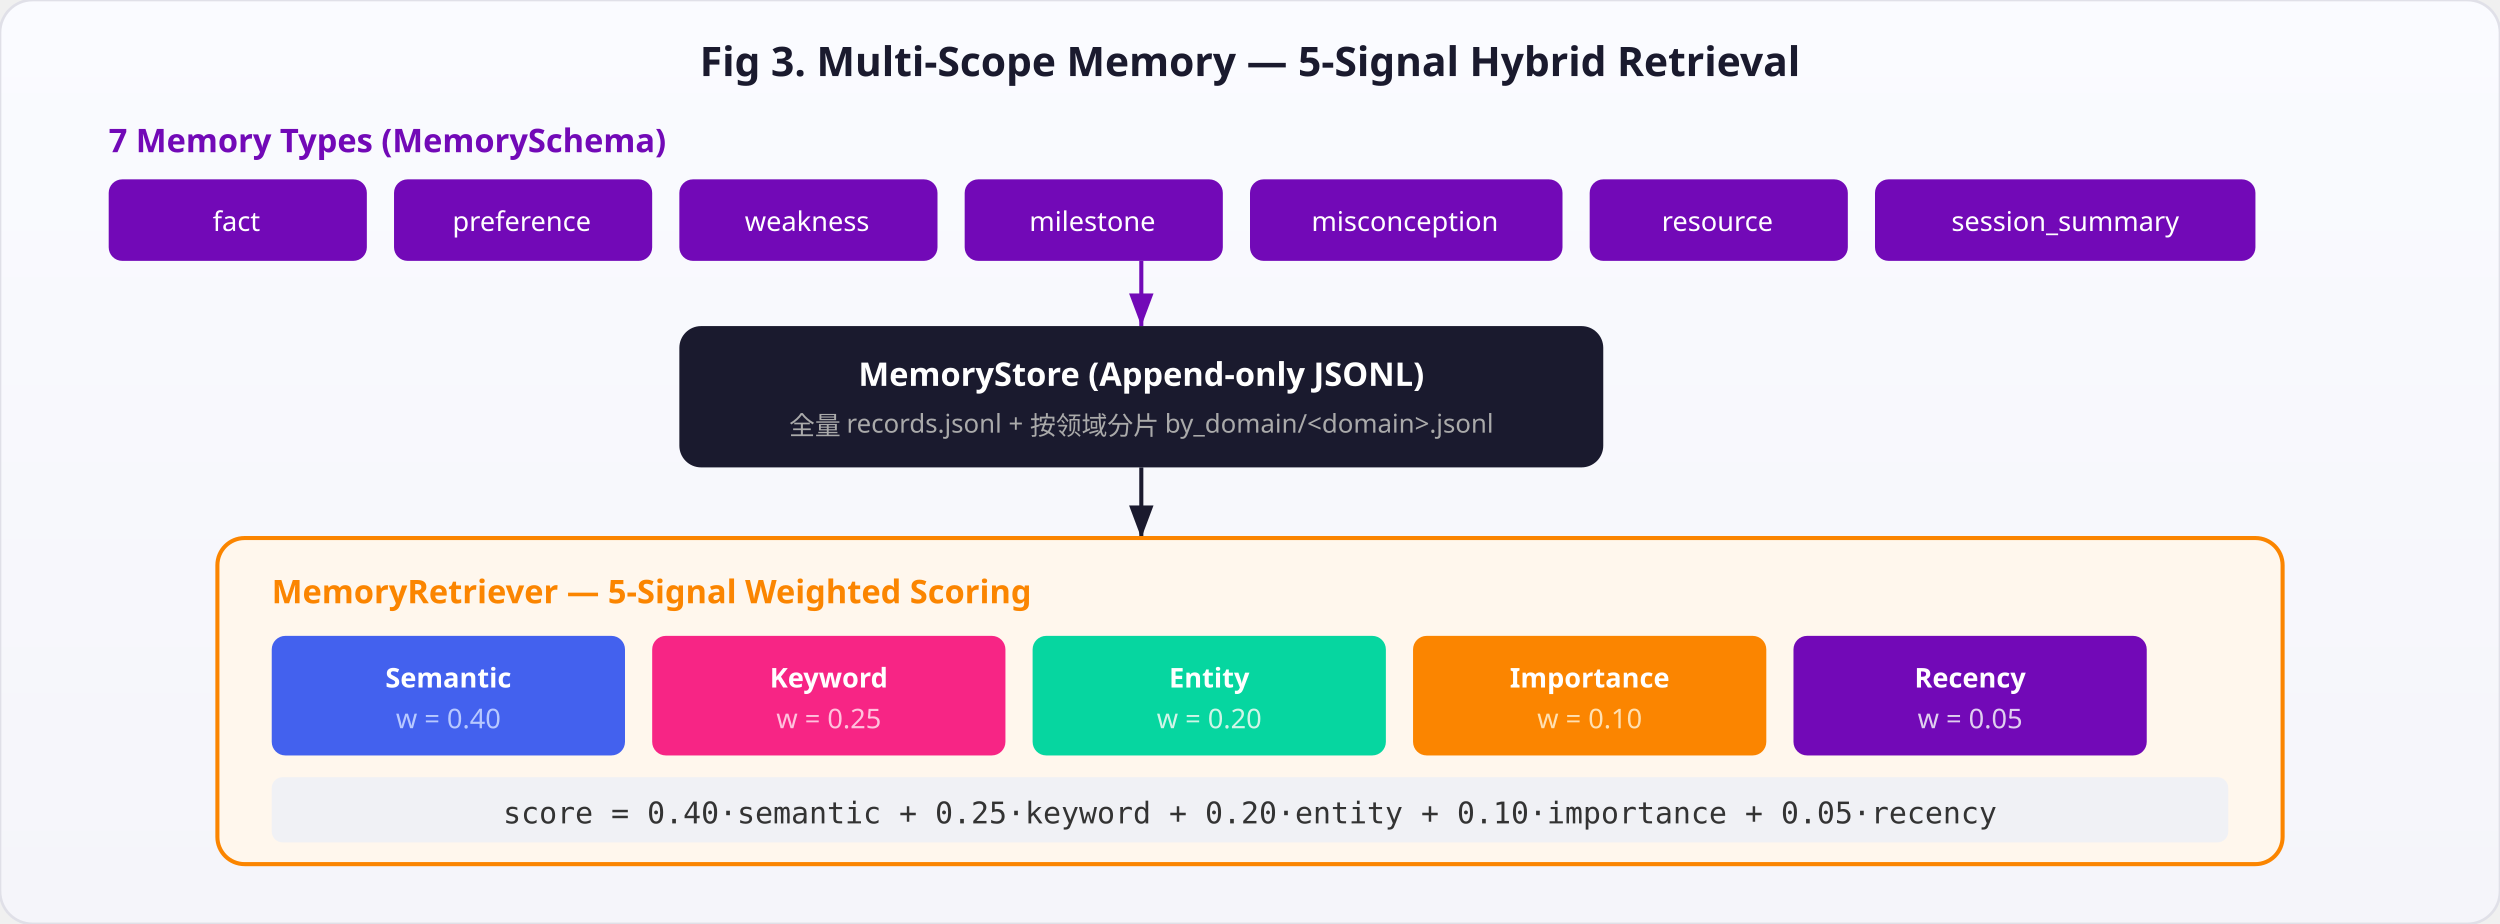
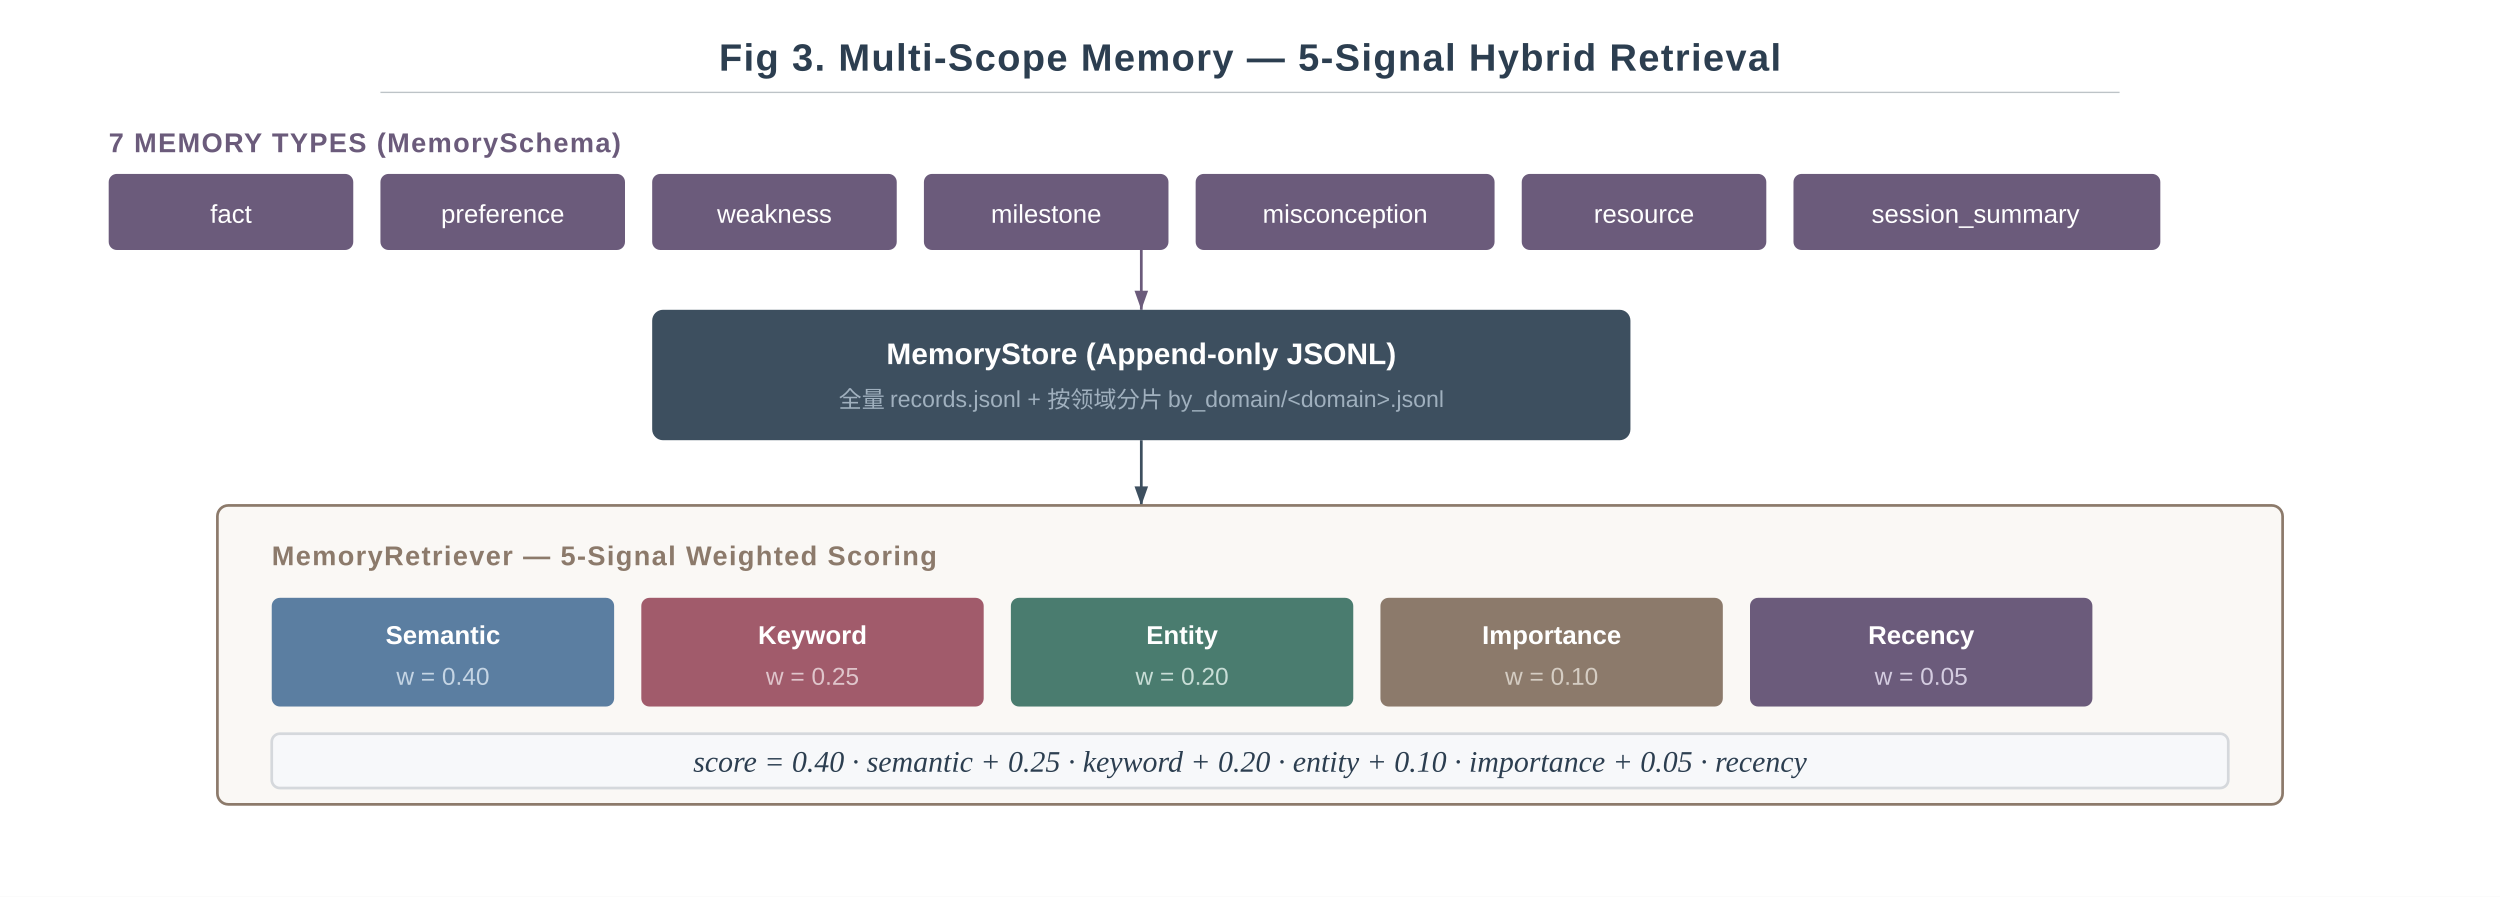
- <svg xmlns="http://www.w3.org/2000/svg" viewBox="0 0 920 340" width="920" height="340" font-family="Segoe UI, PingFang SC, Microsoft YaHei, sans-serif">
+ <svg xmlns="http://www.w3.org/2000/svg" viewBox="0 0 920 330" width="920" height="330" font-family="Helvetica Neue, Arial, PingFang SC, Microsoft YaHei, sans-serif">
  <defs>
-     <marker id="m1" markerWidth="8" markerHeight="6" refX="8" refY="3" orient="auto">
-       <path d="M0,0 L8,3 L0,6" fill="#7209b7" />
+     <marker id="m1" markerWidth="7" markerHeight="5" refX="7" refY="2.5" orient="auto">
+       <path d="M0,0 L7,2.5 L0,5" fill="#6b5b7b" />
    </marker>
-     <marker id="m2" markerWidth="8" markerHeight="6" refX="8" refY="3" orient="auto">
-       <path d="M0,0 L8,3 L0,6" fill="#1a1a2e" />
+     <marker id="m2" markerWidth="7" markerHeight="5" refX="7" refY="2.5" orient="auto">
+       <path d="M0,0 L7,2.5 L0,5" fill="#3d4f5f" />
    </marker>
-     <linearGradient id="bg3" x1="0" y1="0" x2="0" y2="1">
-       <stop offset="0%" stop-color="#fafbff" />
-       <stop offset="100%" stop-color="#f5f5fa" />
-     </linearGradient>
  </defs>
-   <rect width="920" height="340" rx="12" fill="url(#bg3)" stroke="#e0e0e8" stroke-width="1" />
-   <text x="460" y="28" font-size="15" fill="#1a1a2e" text-anchor="middle" font-weight="700">Fig 3. Multi-Scope Memory — 5-Signal Hybrid Retrieval</text>
-   <text x="40" y="56" font-size="12" fill="#7209b7" font-weight="600">7 Memory Types (MemorySchema)</text>
-   <rect x="40" y="66" width="95" height="30" rx="5" fill="#7209b7" />
-   <text x="87" y="85" font-size="10" fill="#fff" text-anchor="middle">fact</text>
-   <rect x="145" y="66" width="95" height="30" rx="5" fill="#7209b7" />
-   <text x="192" y="85" font-size="10" fill="#fff" text-anchor="middle">preference</text>
-   <rect x="250" y="66" width="95" height="30" rx="5" fill="#7209b7" />
-   <text x="297" y="85" font-size="10" fill="#fff" text-anchor="middle">weakness</text>
-   <rect x="355" y="66" width="95" height="30" rx="5" fill="#7209b7" />
-   <text x="402" y="85" font-size="10" fill="#fff" text-anchor="middle">milestone</text>
-   <rect x="460" y="66" width="115" height="30" rx="5" fill="#7209b7" />
-   <text x="517" y="85" font-size="10" fill="#fff" text-anchor="middle">misconception</text>
-   <rect x="585" y="66" width="95" height="30" rx="5" fill="#7209b7" />
-   <text x="632" y="85" font-size="10" fill="#fff" text-anchor="middle">resource</text>
-   <rect x="690" y="66" width="140" height="30" rx="5" fill="#7209b7" />
-   <text x="760" y="85" font-size="10" fill="#fff" text-anchor="middle">session_summary</text>
-   <line x1="420" y1="96" x2="420" y2="120" stroke="#7209b7" stroke-width="1.5" marker-end="url(#m1)" />
-   <rect x="250" y="120" width="340" height="52" rx="8" fill="#1a1a2e" />
-   <text x="420" y="142" font-size="12" fill="#fff" text-anchor="middle" font-weight="600">MemoryStore (Append-only JSONL)</text>
-   <text x="420" y="160" font-size="9.5" fill="#aaa" text-anchor="middle">全量 records.jsonl + 按领域分片 by_domain/&lt;domain&gt;.jsonl</text>
-   <line x1="420" y1="172" x2="420" y2="198" stroke="#1a1a2e" stroke-width="1.5" marker-end="url(#m2)" />
-   <rect x="80" y="198" width="760" height="120" rx="10" fill="#fff7ed" stroke="#fb8500" stroke-width="1.5" />
-   <text x="100" y="222" font-size="12" fill="#fb8500" font-weight="600">MemoryRetriever — 5-Signal Weighted Scoring</text>
-   <rect x="100" y="234" width="130" height="44" rx="5" fill="#4361ee" />
-   <text x="165" y="253" font-size="10" fill="#fff" text-anchor="middle" font-weight="600">Semantic</text>
-   <text x="165" y="268" font-size="10" fill="#b8c9ff" text-anchor="middle">w = 0.40</text>
-   <rect x="240" y="234" width="130" height="44" rx="5" fill="#f72585" />
-   <text x="305" y="253" font-size="10" fill="#fff" text-anchor="middle" font-weight="600">Keyword</text>
-   <text x="305" y="268" font-size="10" fill="#ffc2dd" text-anchor="middle">w = 0.25</text>
-   <rect x="380" y="234" width="130" height="44" rx="5" fill="#06d6a0" />
-   <text x="445" y="253" font-size="10" fill="#fff" text-anchor="middle" font-weight="600">Entity</text>
-   <text x="445" y="268" font-size="10" fill="#d0f5e7" text-anchor="middle">w = 0.20</text>
-   <rect x="520" y="234" width="130" height="44" rx="5" fill="#fb8500" />
-   <text x="585" y="253" font-size="10" fill="#fff" text-anchor="middle" font-weight="600">Importance</text>
-   <text x="585" y="268" font-size="10" fill="#ffe0b2" text-anchor="middle">w = 0.10</text>
-   <rect x="660" y="234" width="130" height="44" rx="5" fill="#7209b7" />
-   <text x="725" y="253" font-size="10" fill="#fff" text-anchor="middle" font-weight="600">Recency</text>
-   <text x="725" y="268" font-size="10" fill="#e0cfef" text-anchor="middle">w = 0.05</text>
-   <rect x="100" y="286" width="720" height="24" rx="4" fill="#f0f1f5" />
-   <text x="460" y="303" font-size="11" text-anchor="middle" font-family="Consolas, JetBrains Mono, monospace" fill="#333">
-     score = 0.40·semantic + 0.25·keyword + 0.20·entity + 0.10·importance + 0.05·recency
+   <rect width="920" height="330" fill="#ffffff" />
+   <text x="460" y="26" font-size="14" fill="#2c3e50" text-anchor="middle" font-weight="700" letter-spacing="0.5">Fig 3.  Multi-Scope Memory — 5-Signal Hybrid Retrieval</text>
+   <line x1="140" y1="34" x2="780" y2="34" stroke="#bdc3c7" stroke-width="0.5" />
+   <text x="40" y="56" font-size="10" fill="#6b5b7b" font-weight="600" letter-spacing="0.5">7 MEMORY TYPES (MemorySchema)</text>
+   <rect x="40" y="64" width="90" height="28" rx="3" fill="#6b5b7b" />
+   <text x="85" y="82" font-size="9.5" fill="#fff" text-anchor="middle">fact</text>
+   <rect x="140" y="64" width="90" height="28" rx="3" fill="#6b5b7b" />
+   <text x="185" y="82" font-size="9.5" fill="#fff" text-anchor="middle">preference</text>
+   <rect x="240" y="64" width="90" height="28" rx="3" fill="#6b5b7b" />
+   <text x="285" y="82" font-size="9.5" fill="#fff" text-anchor="middle">weakness</text>
+   <rect x="340" y="64" width="90" height="28" rx="3" fill="#6b5b7b" />
+   <text x="385" y="82" font-size="9.5" fill="#fff" text-anchor="middle">milestone</text>
+   <rect x="440" y="64" width="110" height="28" rx="3" fill="#6b5b7b" />
+   <text x="495" y="82" font-size="9.5" fill="#fff" text-anchor="middle">misconception</text>
+   <rect x="560" y="64" width="90" height="28" rx="3" fill="#6b5b7b" />
+   <text x="605" y="82" font-size="9.5" fill="#fff" text-anchor="middle">resource</text>
+   <rect x="660" y="64" width="135" height="28" rx="3" fill="#6b5b7b" />
+   <text x="727" y="82" font-size="9.5" fill="#fff" text-anchor="middle">session_summary</text>
+   <line x1="420" y1="92" x2="420" y2="114" stroke="#6b5b7b" stroke-width="1" marker-end="url(#m1)" />
+   <rect x="240" y="114" width="360" height="48" rx="4" fill="#3d4f5f" />
+   <text x="420" y="134" font-size="11" fill="#fff" text-anchor="middle" font-weight="600">MemoryStore (Append-only JSONL)</text>
+   <text x="420" y="150" font-size="8.5" fill="#a0b0be" text-anchor="middle">全量 records.jsonl + 按领域分片 by_domain/&lt;domain&gt;.jsonl</text>
+   <line x1="420" y1="162" x2="420" y2="186" stroke="#3d4f5f" stroke-width="1" marker-end="url(#m2)" />
+   <rect x="80" y="186" width="760" height="110" rx="4" fill="#faf8f5" stroke="#8c7a6b" stroke-width="1" />
+   <text x="100" y="208" font-size="10" fill="#8c7a6b" font-weight="600" letter-spacing="0.5">MemoryRetriever — 5-Signal Weighted Scoring</text>
+   <rect x="100" y="220" width="126" height="40" rx="3" fill="#5b7ea1" />
+   <text x="163" y="237" font-size="9.5" fill="#fff" text-anchor="middle" font-weight="600">Semantic</text>
+   <text x="163" y="252" font-size="9" fill="#c5d5e4" text-anchor="middle">w = 0.40</text>
+   <rect x="236" y="220" width="126" height="40" rx="3" fill="#a15b6b" />
+   <text x="299" y="237" font-size="9.5" fill="#fff" text-anchor="middle" font-weight="600">Keyword</text>
+   <text x="299" y="252" font-size="9" fill="#dfc5cb" text-anchor="middle">w = 0.25</text>
+   <rect x="372" y="220" width="126" height="40" rx="3" fill="#4a7c6f" />
+   <text x="435" y="237" font-size="9.5" fill="#fff" text-anchor="middle" font-weight="600">Entity</text>
+   <text x="435" y="252" font-size="9" fill="#c8ddd6" text-anchor="middle">w = 0.20</text>
+   <rect x="508" y="220" width="126" height="40" rx="3" fill="#8c7a6b" />
+   <text x="571" y="237" font-size="9.5" fill="#fff" text-anchor="middle" font-weight="600">Importance</text>
+   <text x="571" y="252" font-size="9" fill="#d5cdc3" text-anchor="middle">w = 0.10</text>
+   <rect x="644" y="220" width="126" height="40" rx="3" fill="#6b5b7b" />
+   <text x="707" y="237" font-size="9.5" fill="#fff" text-anchor="middle" font-weight="600">Recency</text>
+   <text x="707" y="252" font-size="9" fill="#d4cce0" text-anchor="middle">w = 0.05</text>
+   <rect x="100" y="270" width="720" height="20" rx="3" fill="#f7f8fa" stroke="#d5d8dc" />
+   <text x="460" y="284" font-size="11" text-anchor="middle" font-family="Georgia, Times New Roman, serif" fill="#2c3e50" font-style="italic">
+     score = 0.40 · semantic + 0.25 · keyword + 0.20 · entity + 0.10 · importance + 0.05 · recency
  </text>
</svg>
